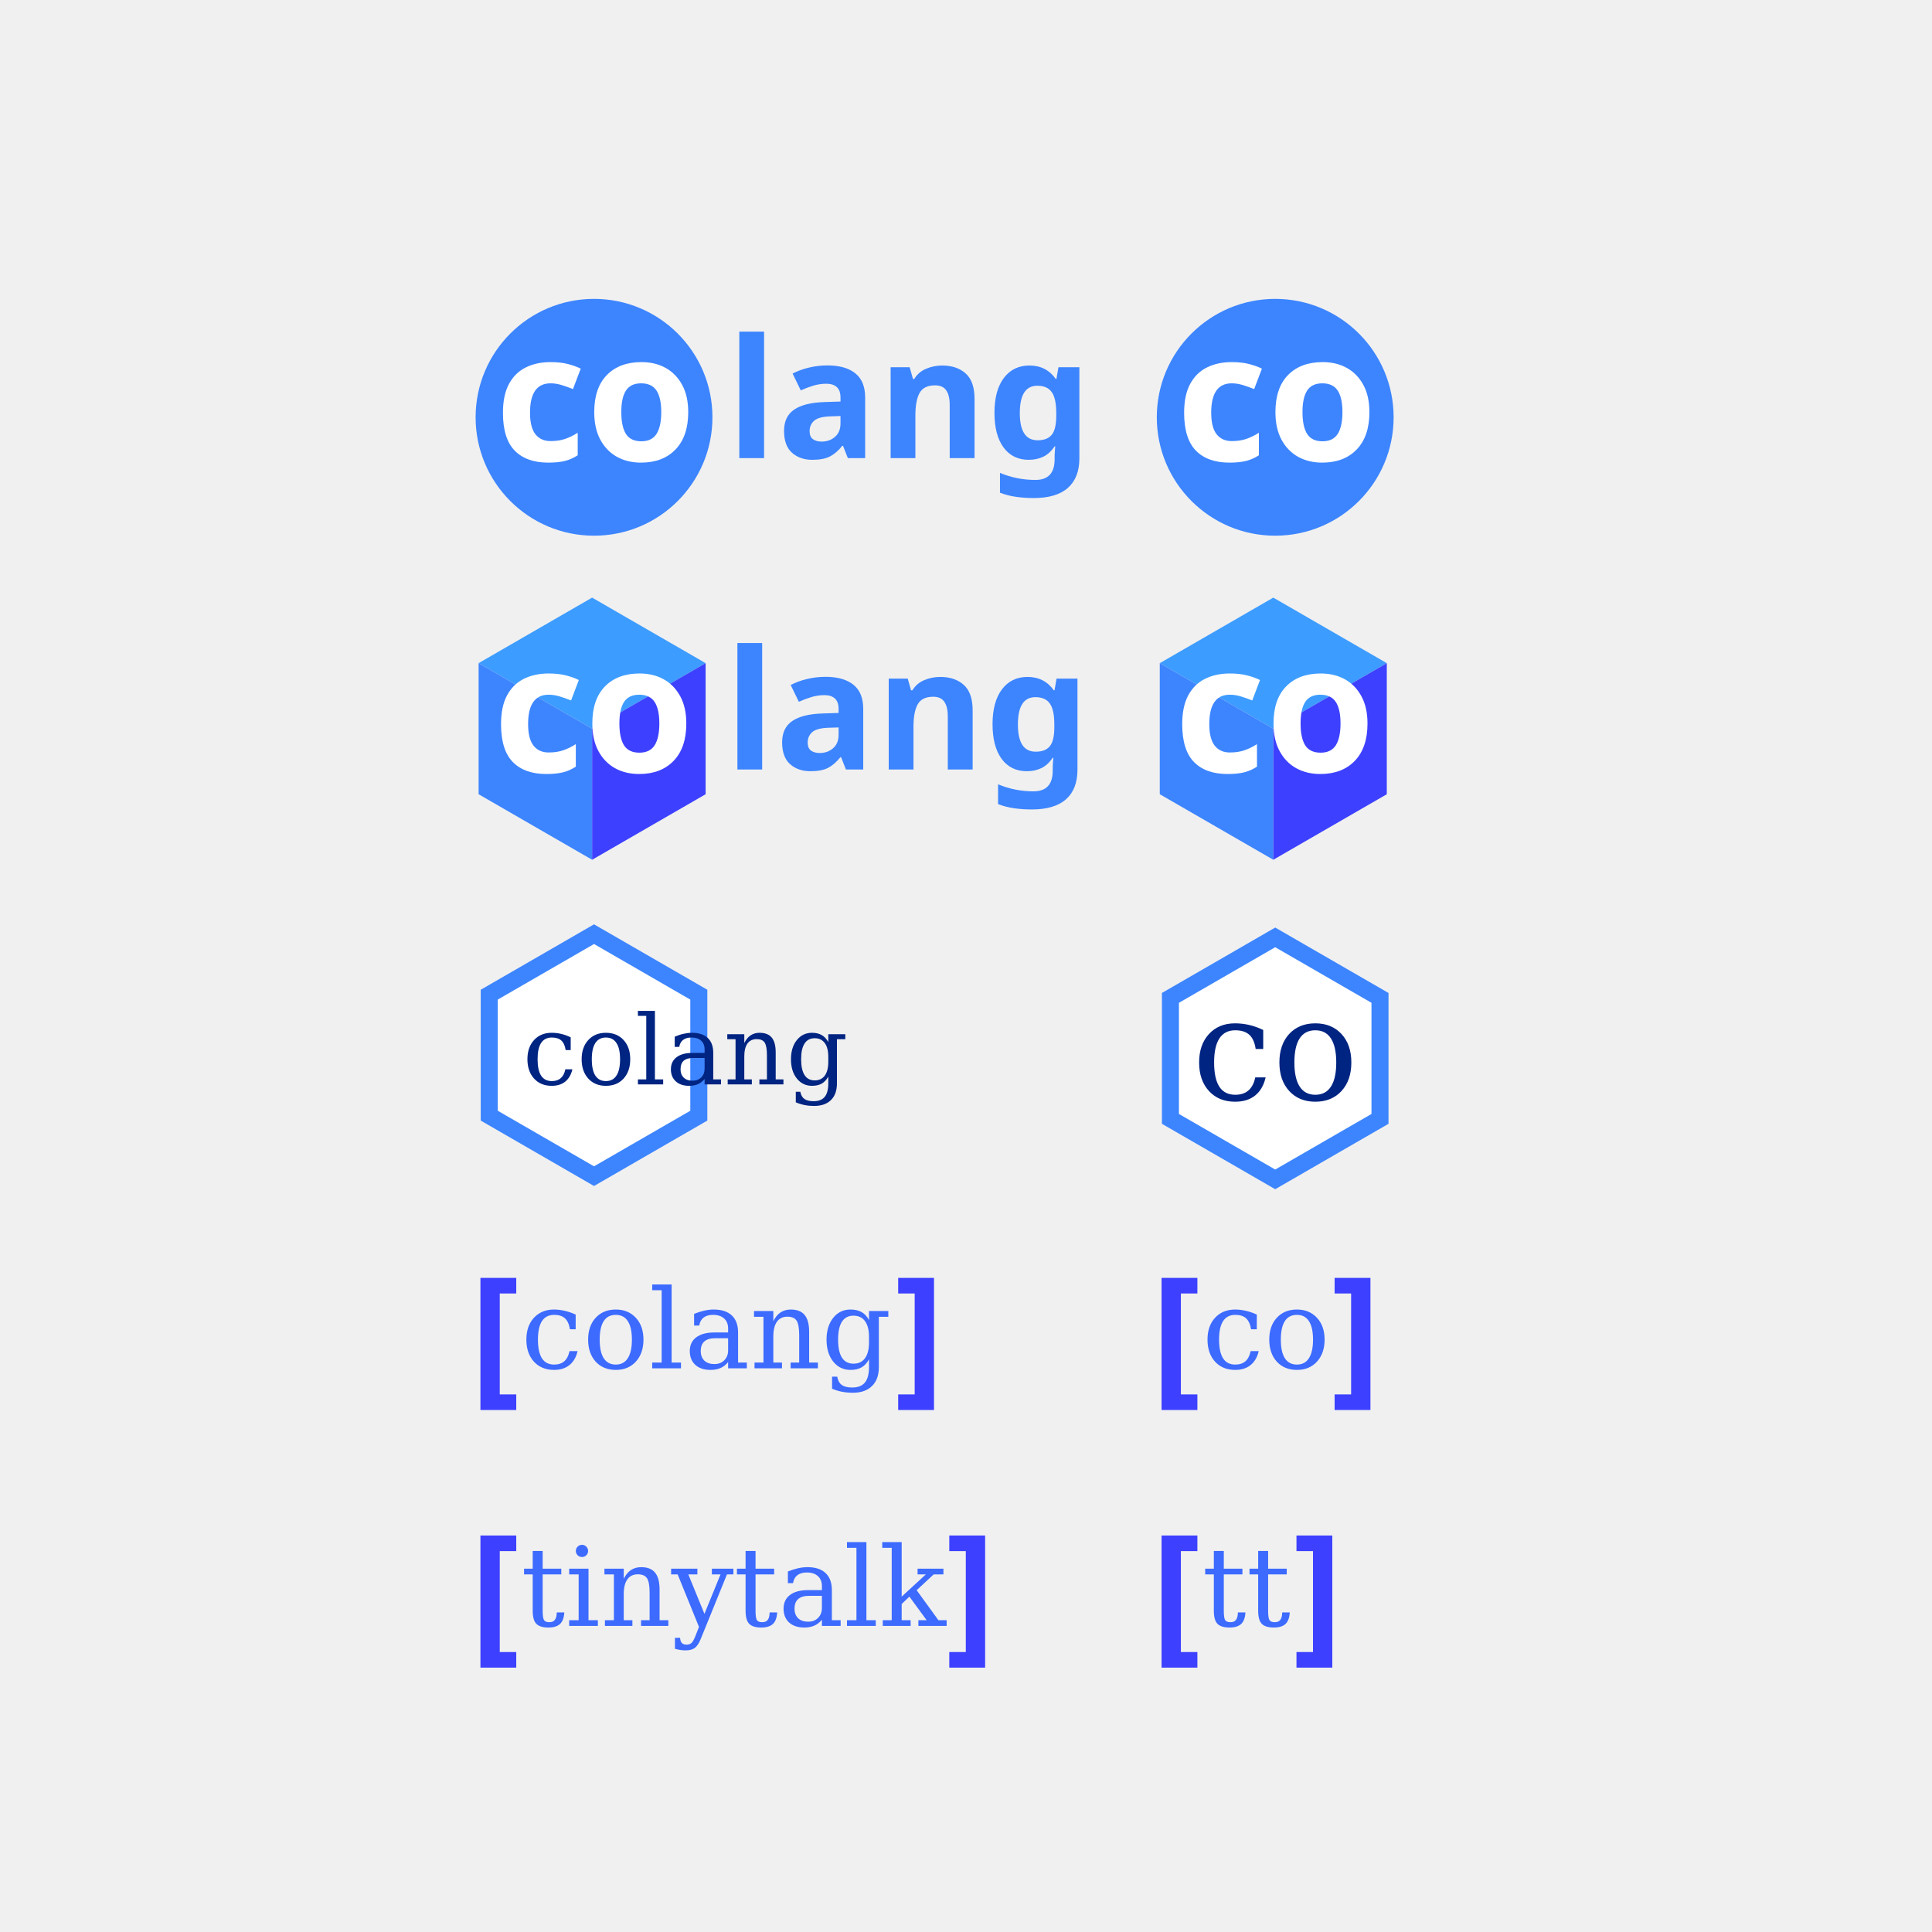
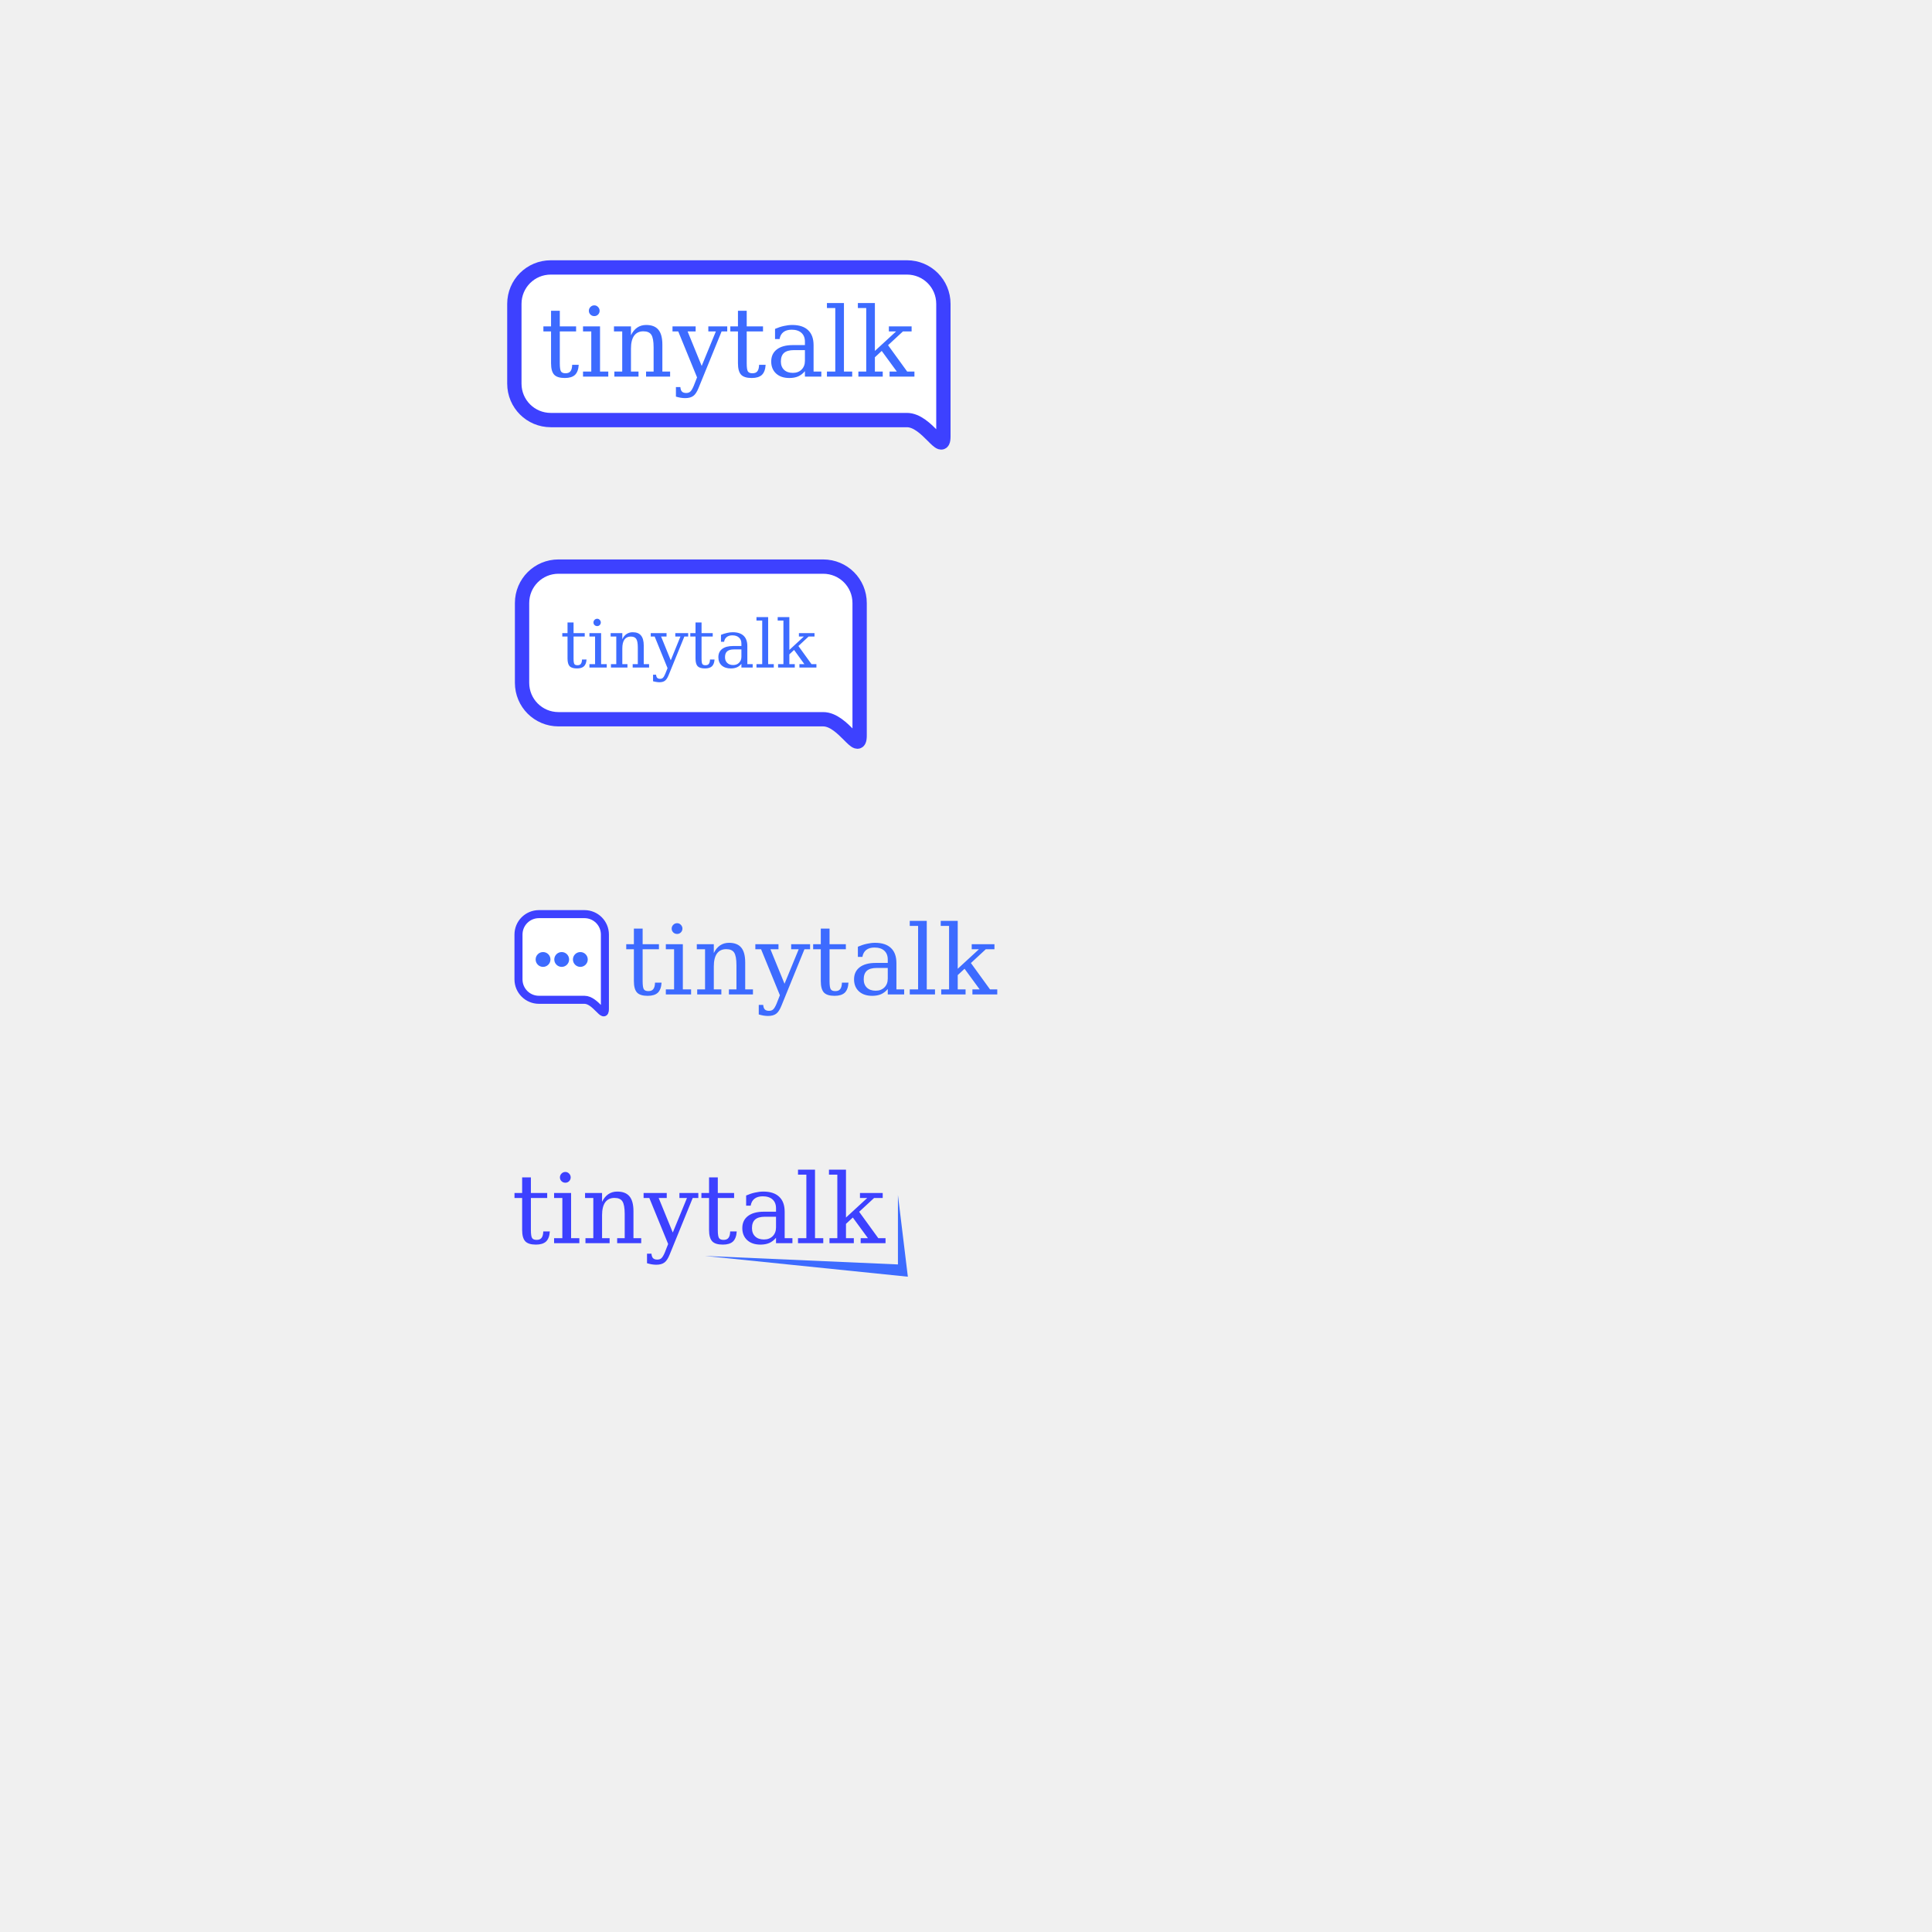
<svg xmlns="http://www.w3.org/2000/svg" width="300mm" height="300mm" viewBox="0 0 300 300" version="1.1" id="svg1963">
  <defs id="defs1957" />
  <g id="layer1" transform="translate(0,3)">
-     <g id="g932-0-1-2-6-9-3-6" transform="matrix(0.818168,0,0,0.818168,-5.257093,-1.593059)" style="stroke:none;stroke-width:0.434;stroke-linecap:butt;stroke-linejoin:round;stroke-miterlimit:4;stroke-dasharray:none;stroke-opacity:1">
+     <g id="g932-0-1-2-6-9-3-6" transform="matrix(0.818168,0,0,0.818168,-262.3596,4.876753)" style="stroke:none;stroke-width:0.434;stroke-linecap:butt;stroke-linejoin:round;stroke-miterlimit:4;stroke-dasharray:none;stroke-opacity:1">
      <path id="path834-8-1-1-3-4-4-8" d="M 118.801,136.578 140.345,124.139 118.801,111.701 97.257,124.139 Z" style="fill:#3d9cff;fill-opacity:1;stroke:none;stroke-width:0.434;stroke-linecap:butt;stroke-linejoin:round;stroke-miterlimit:4;stroke-dasharray:none;stroke-opacity:1" />
      <path id="path834-9-4-6-9-4-5-5-3" d="M 97.257,149.016 118.801,161.454 V 136.578 L 97.257,124.139 Z" style="fill:#3d85ff;fill-opacity:1;stroke:none;stroke-width:0.434;stroke-linecap:butt;stroke-linejoin:round;stroke-miterlimit:4;stroke-dasharray:none;stroke-opacity:1" />
      <path id="path834-9-7-8-8-4-9-0-8-0" d="m 118.801,136.578 v 24.877 l 21.544,-12.438 -1e-5,-24.877 z" style="fill:#3d41ff;fill-opacity:1;stroke:none;stroke-width:0.434;stroke-linecap:butt;stroke-linejoin:round;stroke-miterlimit:4;stroke-dasharray:none;stroke-opacity:1" />
    </g>
    <text xml:space="preserve" style="font-style:normal;font-variant:normal;font-weight:bold;font-stretch:normal;font-size:7.761px;line-height:1.1;font-family:'Product Sans';-inkscape-font-specification:'Product Sans Bold';letter-spacing:0px;word-spacing:0px;fill:#000000;fill-opacity:1;stroke:none;stroke-width:0.265" x="231.483" y="40.741" id="text987" />
    <g id="g1280" />
-     <circle style="opacity:1;fill:#3d85ff;fill-opacity:1;stroke:none;stroke-width:3.736;stroke-linecap:butt;stroke-linejoin:round;stroke-miterlimit:4;stroke-dasharray:none;stroke-opacity:1;paint-order:normal" id="path1340" cx="92.24" cy="61.797" r="18.387" />
-     <text xml:space="preserve" style="font-style:normal;font-variant:normal;font-weight:bold;font-stretch:normal;font-size:27.579px;line-height:1.1;font-family:'Product Sans';-inkscape-font-specification:'Product Sans Bold';letter-spacing:0px;word-spacing:0px;fill:#ffffff;fill-opacity:1;stroke:none;stroke-width:0.94;stroke-linecap:butt;stroke-linejoin:round" x="76.864" y="68.553" id="text1587-52-2-0">
-       <tspan id="tspan1585-5-0-8" x="76.864" y="68.553" style="fill:#ffffff;fill-opacity:1;stroke-width:0.94;stroke-linecap:butt;stroke-linejoin:round">co</tspan>
+     <circle style="opacity:1;fill:#3d85ff;fill-opacity:1;stroke:none;stroke-width:3.736;stroke-linecap:butt;stroke-linejoin:round;stroke-miterlimit:4;stroke-dasharray:none;stroke-opacity:1;paint-order:normal" id="path1340" cx="-164.862" cy="68.266" r="18.387" />
+     <text xml:space="preserve" style="font-style:normal;font-variant:normal;font-weight:bold;font-stretch:normal;font-size:27.579px;line-height:1.1;font-family:'Product Sans';-inkscape-font-specification:'Product Sans Bold';letter-spacing:0px;word-spacing:0px;fill:#ffffff;fill-opacity:1;stroke:none;stroke-width:0.94;stroke-linecap:butt;stroke-linejoin:round" x="-180.238" y="75.023" id="text1587-52-2-0">
+       <tspan id="tspan1585-5-0-8" x="-180.238" y="75.023" style="fill:#ffffff;fill-opacity:1;stroke-width:0.94;stroke-linecap:butt;stroke-linejoin:round">co</tspan>
    </text>
-     <text xml:space="preserve" style="font-style:normal;font-variant:normal;font-weight:bold;font-stretch:normal;font-size:25.847px;line-height:1.1;font-family:'Product Sans';-inkscape-font-specification:'Product Sans Bold';letter-spacing:0px;word-spacing:0px;fill:#3d85ff;fill-opacity:1;stroke:none;stroke-width:0.881;stroke-linecap:butt;stroke-linejoin:round" x="112.787" y="68.134" id="text1587-5-0-3">
-       <tspan id="tspan1585-8-1-2" x="112.787" y="68.134" style="fill:#3d85ff;fill-opacity:1;stroke-width:0.881;stroke-linecap:butt;stroke-linejoin:round">lang</tspan>
+     <text xml:space="preserve" style="font-style:normal;font-variant:normal;font-weight:bold;font-stretch:normal;font-size:25.847px;line-height:1.1;font-family:'Product Sans';-inkscape-font-specification:'Product Sans Bold';letter-spacing:0px;word-spacing:0px;fill:#3d85ff;fill-opacity:1;stroke:none;stroke-width:0.881;stroke-linecap:butt;stroke-linejoin:round" x="-144.315" y="74.604" id="text1587-5-0-3">
+       <tspan id="tspan1585-8-1-2" x="-144.315" y="74.604" style="fill:#3d85ff;fill-opacity:1;stroke-width:0.881;stroke-linecap:butt;stroke-linejoin:round">lang</tspan>
    </text>
-     <text xml:space="preserve" style="font-style:normal;font-variant:normal;font-weight:bold;font-stretch:normal;font-size:27.579px;line-height:1.1;font-family:'Product Sans';-inkscape-font-specification:'Product Sans Bold';letter-spacing:0px;word-spacing:0px;fill:#ffffff;fill-opacity:1;stroke:none;stroke-width:0.94;stroke-linecap:butt;stroke-linejoin:round" x="76.566" y="116.907" id="text1587-52-2-0-2">
-       <tspan id="tspan1585-5-0-8-6" x="76.566" y="116.907" style="fill:#ffffff;fill-opacity:1;stroke-width:0.94;stroke-linecap:butt;stroke-linejoin:round">co</tspan>
+     <text xml:space="preserve" style="font-style:normal;font-variant:normal;font-weight:bold;font-stretch:normal;font-size:27.579px;line-height:1.1;font-family:'Product Sans';-inkscape-font-specification:'Product Sans Bold';letter-spacing:0px;word-spacing:0px;fill:#ffffff;fill-opacity:1;stroke:none;stroke-width:0.94;stroke-linecap:butt;stroke-linejoin:round" x="-180.536" y="123.377" id="text1587-52-2-0-2">
+       <tspan id="tspan1585-5-0-8-6" x="-180.536" y="123.377" style="fill:#ffffff;fill-opacity:1;stroke-width:0.94;stroke-linecap:butt;stroke-linejoin:round">co</tspan>
    </text>
-     <text xml:space="preserve" style="font-style:normal;font-variant:normal;font-weight:bold;font-stretch:normal;font-size:25.847px;line-height:1.1;font-family:'Product Sans';-inkscape-font-specification:'Product Sans Bold';letter-spacing:0px;word-spacing:0px;fill:#3d85ff;fill-opacity:1;stroke:none;stroke-width:0.881;stroke-linecap:butt;stroke-linejoin:round" x="112.489" y="116.488" id="text1587-5-0-3-2">
-       <tspan id="tspan1585-8-1-2-9" x="112.489" y="116.488" style="fill:#3d85ff;fill-opacity:1;stroke-width:0.881;stroke-linecap:butt;stroke-linejoin:round">lang</tspan>
+     <text xml:space="preserve" style="font-style:normal;font-variant:normal;font-weight:bold;font-stretch:normal;font-size:25.847px;line-height:1.1;font-family:'Product Sans';-inkscape-font-specification:'Product Sans Bold';letter-spacing:0px;word-spacing:0px;fill:#3d85ff;fill-opacity:1;stroke:none;stroke-width:0.881;stroke-linecap:butt;stroke-linejoin:round" x="-144.613" y="122.958" id="text1587-5-0-3-2">
+       <tspan id="tspan1585-8-1-2-9" x="-144.613" y="122.958" style="fill:#3d85ff;fill-opacity:1;stroke-width:0.881;stroke-linecap:butt;stroke-linejoin:round">lang</tspan>
    </text>
-     <path style="fill:#ffffff;fill-opacity:1;stroke:#3d85ff;stroke-width:2.646;stroke-linecap:butt;stroke-linejoin:miter;stroke-miterlimit:4;stroke-dasharray:none;stroke-opacity:1;paint-order:normal" id="path1075-5" d="m 86.513,168.535 -2.13e-4,18.788 -16.271,9.394 -16.271,-9.394 2.13e-4,-18.788 16.271,-9.394 z" transform="translate(21.99824,-17.08337)" />
-     <text xml:space="preserve" style="font-style:normal;font-variant:normal;font-weight:bold;font-stretch:normal;font-size:15.032px;line-height:1.1;font-family:'Product Sans';-inkscape-font-specification:'Product Sans Bold';letter-spacing:0px;word-spacing:0px;fill:#002481;fill-opacity:1;stroke:none;stroke-width:0.512;stroke-linecap:butt;stroke-linejoin:round" x="81.147" y="165.386" id="text1587-5-0-3-2-4-2-1-8">
-       <tspan id="tspan1585-8-1-2-9-3-2-7-3" x="81.147" y="165.386" style="font-style:normal;font-variant:normal;font-weight:normal;font-stretch:normal;font-family:'DejaVu Serif';-inkscape-font-specification:'DejaVu Serif';fill:#002481;fill-opacity:1;stroke-width:0.512;stroke-linecap:butt;stroke-linejoin:round">colang</tspan>
+     <path style="fill:#ffffff;fill-opacity:1;stroke:#3d85ff;stroke-width:2.646;stroke-linecap:butt;stroke-linejoin:miter;stroke-miterlimit:4;stroke-dasharray:none;stroke-opacity:1;paint-order:normal" id="path1075-5" d="m 86.513,168.535 -2.13e-4,18.788 -16.271,9.394 -16.271,-9.394 2.13e-4,-18.788 16.271,-9.394 z" transform="translate(-235.1043,-10.61356)" />
+     <text xml:space="preserve" style="font-style:normal;font-variant:normal;font-weight:bold;font-stretch:normal;font-size:15.032px;line-height:1.1;font-family:'Product Sans';-inkscape-font-specification:'Product Sans Bold';letter-spacing:0px;word-spacing:0px;fill:#002481;fill-opacity:1;stroke:none;stroke-width:0.512;stroke-linecap:butt;stroke-linejoin:round" x="-175.956" y="171.856" id="text1587-5-0-3-2-4-2-1-8">
+       <tspan id="tspan1585-8-1-2-9-3-2-7-3" x="-175.956" y="171.856" style="font-style:normal;font-variant:normal;font-weight:normal;font-stretch:normal;font-family:'DejaVu Serif';-inkscape-font-specification:'DejaVu Serif';fill:#002481;fill-opacity:1;stroke-width:0.512;stroke-linecap:butt;stroke-linejoin:round">colang</tspan>
    </text>
-     <path style="fill:#ffffff;fill-opacity:1;stroke:#3d85ff;stroke-width:2.646;stroke-linecap:butt;stroke-linejoin:miter;stroke-miterlimit:4;stroke-dasharray:none;stroke-opacity:1;paint-order:normal" id="path1075-5-1" d="m 86.513,168.535 -2.13e-4,18.788 -16.271,9.394 -16.271,-9.394 2.13e-4,-18.788 16.271,-9.394 z" transform="translate(127.772,-16.58361)" />
-     <text xml:space="preserve" style="font-style:normal;font-variant:normal;font-weight:bold;font-stretch:normal;font-size:22.253px;line-height:1.1;font-family:'Product Sans';-inkscape-font-specification:'Product Sans Bold';letter-spacing:0px;word-spacing:0px;fill:#002481;fill-opacity:1;stroke:none;stroke-width:0.759;stroke-linecap:butt;stroke-linejoin:round" x="185.09" y="167.76" id="text1587-5-0-3-2-4-2-1-8-8">
-       <tspan id="tspan1585-8-1-2-9-3-2-7-3-7" x="185.09" y="167.76" style="font-style:normal;font-variant:normal;font-weight:normal;font-stretch:normal;font-family:'DejaVu Serif';-inkscape-font-specification:'DejaVu Serif';fill:#002481;fill-opacity:1;stroke-width:0.759;stroke-linecap:butt;stroke-linejoin:round">co</tspan>
+     <path style="fill:#ffffff;fill-opacity:1;stroke:#3d85ff;stroke-width:2.646;stroke-linecap:butt;stroke-linejoin:miter;stroke-miterlimit:4;stroke-dasharray:none;stroke-opacity:1;paint-order:normal" id="path1075-5-1" d="m 86.513,168.535 -2.13e-4,18.788 -16.271,9.394 -16.271,-9.394 2.13e-4,-18.788 16.271,-9.394 z" transform="translate(-129.3306,-10.1138)" />
+     <text xml:space="preserve" style="font-style:normal;font-variant:normal;font-weight:bold;font-stretch:normal;font-size:22.253px;line-height:1.1;font-family:'Product Sans';-inkscape-font-specification:'Product Sans Bold';letter-spacing:0px;word-spacing:0px;fill:#002481;fill-opacity:1;stroke:none;stroke-width:0.759;stroke-linecap:butt;stroke-linejoin:round" x="-72.013" y="174.23" id="text1587-5-0-3-2-4-2-1-8-8">
+       <tspan id="tspan1585-8-1-2-9-3-2-7-3-7" x="-72.013" y="174.23" style="font-style:normal;font-variant:normal;font-weight:normal;font-stretch:normal;font-family:'DejaVu Serif';-inkscape-font-specification:'DejaVu Serif';fill:#002481;fill-opacity:1;stroke-width:0.759;stroke-linecap:butt;stroke-linejoin:round">co</tspan>
    </text>
-     <text xml:space="preserve" style="font-style:normal;font-variant:normal;font-weight:bold;font-stretch:normal;font-size:17.122px;line-height:1.1;font-family:'Product Sans';-inkscape-font-specification:'Product Sans Bold';letter-spacing:0px;word-spacing:0px;fill:#3d6bff;fill-opacity:1;stroke:none;stroke-width:0.584;stroke-linecap:butt;stroke-linejoin:round" x="80.874" y="209.469" id="text1587-5-0-3-2-4-2-9-8-2">
-       <tspan id="tspan1585-8-1-2-9-3-2-3-5-4" x="80.874" y="209.469" style="font-style:normal;font-variant:normal;font-weight:normal;font-stretch:normal;font-family:'DejaVu Serif';-inkscape-font-specification:'DejaVu Serif';fill:#3d6bff;fill-opacity:1;stroke-width:0.584;stroke-linecap:butt;stroke-linejoin:round">colang</tspan>
+     <text xml:space="preserve" style="font-style:normal;font-variant:normal;font-weight:bold;font-stretch:normal;font-size:17.122px;line-height:1.1;font-family:'Product Sans';-inkscape-font-specification:'Product Sans Bold';letter-spacing:0px;word-spacing:0px;fill:#3d6bff;fill-opacity:1;stroke:none;stroke-width:0.584;stroke-linecap:butt;stroke-linejoin:round" x="-176.229" y="215.938" id="text1587-5-0-3-2-4-2-9-8-2">
+       <tspan id="tspan1585-8-1-2-9-3-2-3-5-4" x="-176.229" y="215.938" style="font-style:normal;font-variant:normal;font-weight:normal;font-stretch:normal;font-family:'DejaVu Serif';-inkscape-font-specification:'DejaVu Serif';fill:#3d6bff;fill-opacity:1;stroke-width:0.584;stroke-linecap:butt;stroke-linejoin:round">colang</tspan>
    </text>
-     <text xml:space="preserve" style="font-style:normal;font-variant:normal;font-weight:bold;font-stretch:normal;font-size:23.524px;line-height:1.1;font-family:'Product Sans';-inkscape-font-specification:'Product Sans Bold';letter-spacing:0px;word-spacing:0px;fill:#3d41ff;fill-opacity:1;stroke:none;stroke-width:0.802;stroke-linecap:butt;stroke-linejoin:round" x="72.961" y="212.225" id="text1587-5-0-3-2-4-2-9-9-5">
-       <tspan id="tspan1585-8-1-2-9-3-2-3-8-1" x="72.961" y="212.225" style="fill:#3d41ff;fill-opacity:1;stroke-width:0.802;stroke-linecap:butt;stroke-linejoin:round">[</tspan>
+     <text xml:space="preserve" style="font-style:normal;font-variant:normal;font-weight:bold;font-stretch:normal;font-size:23.524px;line-height:1.1;font-family:'Product Sans';-inkscape-font-specification:'Product Sans Bold';letter-spacing:0px;word-spacing:0px;fill:#3d41ff;fill-opacity:1;stroke:none;stroke-width:0.802;stroke-linecap:butt;stroke-linejoin:round" x="-184.141" y="218.695" id="text1587-5-0-3-2-4-2-9-9-5">
+       <tspan id="tspan1585-8-1-2-9-3-2-3-8-1" x="-184.141" y="218.695" style="fill:#3d41ff;fill-opacity:1;stroke-width:0.802;stroke-linecap:butt;stroke-linejoin:round">[</tspan>
    </text>
-     <text id="text1210-3" y="212.225" x="-146.673" style="font-style:normal;font-variant:normal;font-weight:bold;font-stretch:normal;font-size:23.524px;line-height:1.1;font-family:'Product Sans';-inkscape-font-specification:'Product Sans Bold';letter-spacing:0px;word-spacing:0px;fill:#3d41ff;fill-opacity:1;stroke:none;stroke-width:0.802;stroke-linecap:butt;stroke-linejoin:round" xml:space="preserve" transform="scale(-1,1)">
-       <tspan style="fill:#3d41ff;fill-opacity:1;stroke-width:0.802;stroke-linecap:butt;stroke-linejoin:round" y="212.225" x="-146.673" id="tspan1208-5">[</tspan>
+     <text id="text1210-3" y="218.695" x="110.429" style="font-style:normal;font-variant:normal;font-weight:bold;font-stretch:normal;font-size:23.524px;line-height:1.1;font-family:'Product Sans';-inkscape-font-specification:'Product Sans Bold';letter-spacing:0px;word-spacing:0px;fill:#3d41ff;fill-opacity:1;stroke:none;stroke-width:0.802;stroke-linecap:butt;stroke-linejoin:round" xml:space="preserve" transform="scale(-1,1)">
+       <tspan style="fill:#3d41ff;fill-opacity:1;stroke-width:0.802;stroke-linecap:butt;stroke-linejoin:round" y="218.695" x="110.429" id="tspan1208-5">[</tspan>
    </text>
-     <text xml:space="preserve" style="font-style:normal;font-variant:normal;font-weight:bold;font-stretch:normal;font-size:17.122px;line-height:1.1;font-family:'Product Sans';-inkscape-font-specification:'Product Sans Bold';letter-spacing:0px;word-spacing:0px;fill:#3d6bff;fill-opacity:1;stroke:none;stroke-width:0.584;stroke-linecap:butt;stroke-linejoin:round" x="186.639" y="209.469" id="text1587-5-0-3-2-4-2-9-8-2-5">
-       <tspan id="tspan1585-8-1-2-9-3-2-3-5-4-1" x="186.639" y="209.469" style="font-style:normal;font-variant:normal;font-weight:normal;font-stretch:normal;font-family:'DejaVu Serif';-inkscape-font-specification:'DejaVu Serif';fill:#3d6bff;fill-opacity:1;stroke-width:0.584;stroke-linecap:butt;stroke-linejoin:round">co</tspan>
+     <text xml:space="preserve" style="font-style:normal;font-variant:normal;font-weight:bold;font-stretch:normal;font-size:17.122px;line-height:1.1;font-family:'Product Sans';-inkscape-font-specification:'Product Sans Bold';letter-spacing:0px;word-spacing:0px;fill:#3d6bff;fill-opacity:1;stroke:none;stroke-width:0.584;stroke-linecap:butt;stroke-linejoin:round" x="-70.464" y="215.938" id="text1587-5-0-3-2-4-2-9-8-2-5">
+       <tspan id="tspan1585-8-1-2-9-3-2-3-5-4-1" x="-70.464" y="215.938" style="font-style:normal;font-variant:normal;font-weight:normal;font-stretch:normal;font-family:'DejaVu Serif';-inkscape-font-specification:'DejaVu Serif';fill:#3d6bff;fill-opacity:1;stroke-width:0.584;stroke-linecap:butt;stroke-linejoin:round">co</tspan>
    </text>
-     <text xml:space="preserve" style="font-style:normal;font-variant:normal;font-weight:bold;font-stretch:normal;font-size:23.524px;line-height:1.1;font-family:'Product Sans';-inkscape-font-specification:'Product Sans Bold';letter-spacing:0px;word-spacing:0px;fill:#3d41ff;fill-opacity:1;stroke:none;stroke-width:0.802;stroke-linecap:butt;stroke-linejoin:round" x="178.727" y="212.225" id="text1587-5-0-3-2-4-2-9-9-5-3">
-       <tspan id="tspan1585-8-1-2-9-3-2-3-8-1-0" x="178.727" y="212.225" style="fill:#3d41ff;fill-opacity:1;stroke-width:0.802;stroke-linecap:butt;stroke-linejoin:round">[</tspan>
+     <text xml:space="preserve" style="font-style:normal;font-variant:normal;font-weight:bold;font-stretch:normal;font-size:23.524px;line-height:1.1;font-family:'Product Sans';-inkscape-font-specification:'Product Sans Bold';letter-spacing:0px;word-spacing:0px;fill:#3d41ff;fill-opacity:1;stroke:none;stroke-width:0.802;stroke-linecap:butt;stroke-linejoin:round" x="-78.376" y="218.695" id="text1587-5-0-3-2-4-2-9-9-5-3">
+       <tspan id="tspan1585-8-1-2-9-3-2-3-8-1-0" x="-78.376" y="218.695" style="fill:#3d41ff;fill-opacity:1;stroke-width:0.802;stroke-linecap:butt;stroke-linejoin:round">[</tspan>
    </text>
-     <text id="text1210-3-8" y="212.225" x="-214.441" style="font-style:normal;font-variant:normal;font-weight:bold;font-stretch:normal;font-size:23.524px;line-height:1.1;font-family:'Product Sans';-inkscape-font-specification:'Product Sans Bold';letter-spacing:0px;word-spacing:0px;fill:#3d41ff;fill-opacity:1;stroke:none;stroke-width:0.802;stroke-linecap:butt;stroke-linejoin:round" xml:space="preserve" transform="scale(-1,1)">
-       <tspan style="fill:#3d41ff;fill-opacity:1;stroke-width:0.802;stroke-linecap:butt;stroke-linejoin:round" y="212.225" x="-214.441" id="tspan1208-5-8">[</tspan>
+     <text id="text1210-3-8" y="218.695" x="42.662" style="font-style:normal;font-variant:normal;font-weight:bold;font-stretch:normal;font-size:23.524px;line-height:1.1;font-family:'Product Sans';-inkscape-font-specification:'Product Sans Bold';letter-spacing:0px;word-spacing:0px;fill:#3d41ff;fill-opacity:1;stroke:none;stroke-width:0.802;stroke-linecap:butt;stroke-linejoin:round" xml:space="preserve" transform="scale(-1,1)">
+       <tspan style="fill:#3d41ff;fill-opacity:1;stroke-width:0.802;stroke-linecap:butt;stroke-linejoin:round" y="218.695" x="42.662" id="tspan1208-5-8">[</tspan>
    </text>
-     <g id="g663" transform="matrix(0.818168,0,0,0.818168,100.5166,-1.593059)" style="stroke:none;stroke-width:0.434;stroke-linecap:butt;stroke-linejoin:round;stroke-miterlimit:4;stroke-dasharray:none;stroke-opacity:1">
+     <g id="g663" transform="matrix(0.818168,0,0,0.818168,-156.5859,4.876753)" style="stroke:none;stroke-width:0.434;stroke-linecap:butt;stroke-linejoin:round;stroke-miterlimit:4;stroke-dasharray:none;stroke-opacity:1">
      <path id="path657" d="M 118.801,136.578 140.345,124.139 118.801,111.701 97.257,124.139 Z" style="fill:#3d9cff;fill-opacity:1;stroke:none;stroke-width:0.434;stroke-linecap:butt;stroke-linejoin:round;stroke-miterlimit:4;stroke-dasharray:none;stroke-opacity:1" />
      <path id="path659" d="M 97.257,149.016 118.801,161.454 V 136.578 L 97.257,124.139 Z" style="fill:#3d85ff;fill-opacity:1;stroke:none;stroke-width:0.434;stroke-linecap:butt;stroke-linejoin:round;stroke-miterlimit:4;stroke-dasharray:none;stroke-opacity:1" />
      <path id="path661" d="m 118.801,136.578 v 24.877 l 21.544,-12.438 -1e-5,-24.877 z" style="fill:#3d41ff;fill-opacity:1;stroke:none;stroke-width:0.434;stroke-linecap:butt;stroke-linejoin:round;stroke-miterlimit:4;stroke-dasharray:none;stroke-opacity:1" />
    </g>
-     <circle style="opacity:1;fill:#3d85ff;fill-opacity:1;stroke:none;stroke-width:3.736;stroke-linecap:butt;stroke-linejoin:round;stroke-miterlimit:4;stroke-dasharray:none;stroke-opacity:1;paint-order:normal" id="circle665" cx="198.014" cy="61.797" r="18.387" />
-     <text xml:space="preserve" style="font-style:normal;font-variant:normal;font-weight:bold;font-stretch:normal;font-size:27.579px;line-height:1.1;font-family:'Product Sans';-inkscape-font-specification:'Product Sans Bold';letter-spacing:0px;word-spacing:0px;fill:#ffffff;fill-opacity:1;stroke:none;stroke-width:0.94;stroke-linecap:butt;stroke-linejoin:round" x="182.638" y="68.553" id="text669">
-       <tspan id="tspan667" x="182.638" y="68.553" style="fill:#ffffff;fill-opacity:1;stroke-width:0.94;stroke-linecap:butt;stroke-linejoin:round">co</tspan>
+     <circle style="opacity:1;fill:#3d85ff;fill-opacity:1;stroke:none;stroke-width:3.736;stroke-linecap:butt;stroke-linejoin:round;stroke-miterlimit:4;stroke-dasharray:none;stroke-opacity:1;paint-order:normal" id="circle665" cx="-59.088" cy="68.266" r="18.387" />
+     <text xml:space="preserve" style="font-style:normal;font-variant:normal;font-weight:bold;font-stretch:normal;font-size:27.579px;line-height:1.1;font-family:'Product Sans';-inkscape-font-specification:'Product Sans Bold';letter-spacing:0px;word-spacing:0px;fill:#ffffff;fill-opacity:1;stroke:none;stroke-width:0.94;stroke-linecap:butt;stroke-linejoin:round" x="-74.464" y="75.023" id="text669">
+       <tspan id="tspan667" x="-74.464" y="75.023" style="fill:#ffffff;fill-opacity:1;stroke-width:0.94;stroke-linecap:butt;stroke-linejoin:round">co</tspan>
    </text>
-     <text xml:space="preserve" style="font-style:normal;font-variant:normal;font-weight:bold;font-stretch:normal;font-size:27.579px;line-height:1.1;font-family:'Product Sans';-inkscape-font-specification:'Product Sans Bold';letter-spacing:0px;word-spacing:0px;fill:#ffffff;fill-opacity:1;stroke:none;stroke-width:0.94;stroke-linecap:butt;stroke-linejoin:round" x="182.34" y="116.907" id="text673">
-       <tspan id="tspan671" x="182.34" y="116.907" style="fill:#ffffff;fill-opacity:1;stroke-width:0.94;stroke-linecap:butt;stroke-linejoin:round">co</tspan>
+     <text xml:space="preserve" style="font-style:normal;font-variant:normal;font-weight:bold;font-stretch:normal;font-size:27.579px;line-height:1.1;font-family:'Product Sans';-inkscape-font-specification:'Product Sans Bold';letter-spacing:0px;word-spacing:0px;fill:#ffffff;fill-opacity:1;stroke:none;stroke-width:0.94;stroke-linecap:butt;stroke-linejoin:round" x="-74.763" y="123.377" id="text673">
+       <tspan id="tspan671" x="-74.763" y="123.377" style="fill:#ffffff;fill-opacity:1;stroke-width:0.94;stroke-linecap:butt;stroke-linejoin:round">co</tspan>
    </text>
-     <text xml:space="preserve" style="font-style:normal;font-variant:normal;font-weight:bold;font-stretch:normal;font-size:17.122px;line-height:1.1;font-family:'Product Sans';-inkscape-font-specification:'Product Sans Bold';letter-spacing:0px;word-spacing:0px;fill:#3d6bff;fill-opacity:1;stroke:none;stroke-width:0.584;stroke-linecap:butt;stroke-linejoin:round" x="80.874" y="249.473" id="text309">
-       <tspan id="tspan307" x="80.874" y="249.473" style="font-style:normal;font-variant:normal;font-weight:normal;font-stretch:normal;font-family:'DejaVu Serif';-inkscape-font-specification:'DejaVu Serif';fill:#3d6bff;fill-opacity:1;stroke-width:0.584;stroke-linecap:butt;stroke-linejoin:round">tinytalk</tspan>
+     <path id="rect11992" style="fill:#ffffff;stroke:#3d41ff;stroke-width:2.223;stroke-linejoin:round;stroke-miterlimit:5" d="m 85.529,38.526 h 55.3 c 3.135,0 5.66,2.524 5.66,5.66 v 20.573 c 0,3.135 -2.524,-2.53 -5.66,-2.53 H 85.529 c -3.135,0 -5.66,-2.524 -5.66,-5.66 v -12.383 c 0,-3.135 2.524,-5.66 5.66,-5.66 z" />
+     <text xml:space="preserve" style="font-style:normal;font-variant:normal;font-weight:bold;font-stretch:normal;font-size:15.032px;line-height:1.1;font-family:'Product Sans';-inkscape-font-specification:'Product Sans Bold';letter-spacing:0px;word-spacing:0px;fill:#3d6bff;fill-opacity:1;stroke:none;stroke-width:0.512;stroke-linecap:butt;stroke-linejoin:round" x="83.941" y="55.477" id="text11212">
+       <tspan id="tspan11210" x="83.941" y="55.477" style="font-style:normal;font-variant:normal;font-weight:normal;font-stretch:normal;font-family:'DejaVu Serif';-inkscape-font-specification:'DejaVu Serif';fill:#3d6bff;fill-opacity:1;stroke-width:0.512;stroke-linecap:butt;stroke-linejoin:round">tinytalk</tspan>
    </text>
-     <text xml:space="preserve" style="font-style:normal;font-variant:normal;font-weight:bold;font-stretch:normal;font-size:23.524px;line-height:1.1;font-family:'Product Sans';-inkscape-font-specification:'Product Sans Bold';letter-spacing:0px;word-spacing:0px;fill:#3d41ff;fill-opacity:1;stroke:none;stroke-width:0.802;stroke-linecap:butt;stroke-linejoin:round" x="72.961" y="252.229" id="text313">
-       <tspan id="tspan311" x="72.961" y="252.229" style="fill:#3d41ff;fill-opacity:1;stroke-width:0.802;stroke-linecap:butt;stroke-linejoin:round">[</tspan>
+     <text xml:space="preserve" style="font-style:normal;font-variant:normal;font-weight:bold;font-stretch:normal;font-size:15.032px;line-height:1.1;font-family:'Product Sans';-inkscape-font-specification:'Product Sans Bold';letter-spacing:0px;word-spacing:0px;fill:#3d6bff;fill-opacity:1;stroke:none;stroke-width:0.512;stroke-linecap:butt;stroke-linejoin:round" x="96.806" y="151.413" id="text26193">
+       <tspan id="tspan26191" x="96.806" y="151.413" style="font-style:normal;font-variant:normal;font-weight:normal;font-stretch:normal;font-family:'DejaVu Serif';-inkscape-font-specification:'DejaVu Serif';fill:#3d6bff;fill-opacity:1;stroke-width:0.512;stroke-linecap:butt;stroke-linejoin:round">tinytalk</tspan>
    </text>
-     <text id="text317" y="252.229" x="-154.611" style="font-style:normal;font-variant:normal;font-weight:bold;font-stretch:normal;font-size:23.524px;line-height:1.1;font-family:'Product Sans';-inkscape-font-specification:'Product Sans Bold';letter-spacing:0px;word-spacing:0px;fill:#3d41ff;fill-opacity:1;stroke:none;stroke-width:0.802;stroke-linecap:butt;stroke-linejoin:round" xml:space="preserve" transform="scale(-1,1)">
-       <tspan style="fill:#3d41ff;fill-opacity:1;stroke-width:0.802;stroke-linecap:butt;stroke-linejoin:round" y="252.229" x="-154.611" id="tspan315">[</tspan>
+     <path id="path26558" style="fill:#ffffff;stroke:#3d41ff;stroke-width:1.248;stroke-linejoin:round;stroke-miterlimit:5" d="m 83.687,138.946 h 7.066 c 1.76,0 3.176,1.417 3.176,3.176 v 11.545 c 0,1.76 -1.417,-1.42 -3.176,-1.42 h -7.066 c -1.76,0 -3.176,-1.417 -3.176,-3.176 v -6.949 c 0,-1.76 1.417,-3.176 3.176,-3.176 z" />
+     <circle style="fill:#3d6bff;fill-opacity:1;stroke:none;stroke-width:1.195;stroke-linecap:round;stroke-linejoin:round;stroke-miterlimit:5;stroke-dasharray:none;stroke-opacity:1" id="path36492" cx="84.324" cy="145.986" r="1.151" />
+     <circle style="fill:#3d6bff;fill-opacity:1;stroke:none;stroke-width:1.195;stroke-linecap:round;stroke-linejoin:round;stroke-miterlimit:5;stroke-dasharray:none;stroke-opacity:1" id="circle36926" cx="87.22" cy="145.986" r="1.151" />
+     <circle style="fill:#3d6bff;fill-opacity:1;stroke:none;stroke-width:1.195;stroke-linecap:round;stroke-linejoin:round;stroke-miterlimit:5;stroke-dasharray:none;stroke-opacity:1" id="circle36928" cx="90.115" cy="145.986" r="1.151" />
+     <path id="path39834" style="fill:#ffffff;stroke:#3d41ff;stroke-width:2.223;stroke-linejoin:round;stroke-miterlimit:5" d="m 86.724,84.981 h 41.098 c 3.135,0 5.66,2.524 5.66,5.66 v 20.573 c 0,3.135 -2.524,-2.53 -5.66,-2.53 H 86.724 c -3.135,0 -5.66,-2.524 -5.66,-5.66 V 90.64 c 0,-3.135 2.524,-5.66 5.66,-5.66 z" />
+     <text xml:space="preserve" style="font-style:normal;font-variant:normal;font-weight:bold;font-stretch:normal;font-size:10.295px;line-height:1.1;font-family:'Product Sans';-inkscape-font-specification:'Product Sans Bold';letter-spacing:0px;word-spacing:0px;fill:#3d6bff;fill-opacity:1;stroke:none;stroke-width:0.351;stroke-linecap:butt;stroke-linejoin:round" x="87.016" y="100.658" id="text39838">
+       <tspan id="tspan39836" x="87.016" y="100.658" style="font-style:normal;font-variant:normal;font-weight:normal;font-stretch:normal;font-family:'DejaVu Serif';-inkscape-font-specification:'DejaVu Serif';fill:#3d6bff;fill-opacity:1;stroke-width:0.351;stroke-linecap:butt;stroke-linejoin:round">tinytalk</tspan>
    </text>
-     <text xml:space="preserve" style="font-style:normal;font-variant:normal;font-weight:bold;font-stretch:normal;font-size:17.122px;line-height:1.1;font-family:'Product Sans';-inkscape-font-specification:'Product Sans Bold';letter-spacing:0px;word-spacing:0px;fill:#3d6bff;fill-opacity:1;stroke:none;stroke-width:0.584;stroke-linecap:butt;stroke-linejoin:round" x="186.639" y="249.473" id="text482">
-       <tspan id="tspan480" x="186.639" y="249.473" style="font-style:normal;font-variant:normal;font-weight:normal;font-stretch:normal;font-family:'DejaVu Serif';-inkscape-font-specification:'DejaVu Serif';fill:#3d6bff;fill-opacity:1;stroke-width:0.584;stroke-linecap:butt;stroke-linejoin:round">tt</tspan>
+     <text xml:space="preserve" style="font-style:normal;font-variant:normal;font-weight:bold;font-stretch:normal;font-size:15.032px;line-height:1.1;font-family:'Product Sans';-inkscape-font-specification:'Product Sans Bold';letter-spacing:0px;word-spacing:0px;fill:#3d41ff;fill-opacity:1;stroke:none;stroke-width:0.512;stroke-linecap:butt;stroke-linejoin:round" x="79.454" y="190.043" id="text44567">
+       <tspan id="tspan44565" x="79.454" y="190.043" style="font-style:normal;font-variant:normal;font-weight:normal;font-stretch:normal;font-family:'DejaVu Serif';-inkscape-font-specification:'DejaVu Serif';fill:#3d41ff;fill-opacity:1;stroke-width:0.512;stroke-linecap:butt;stroke-linejoin:round">tinytalk</tspan>
    </text>
-     <text xml:space="preserve" style="font-style:normal;font-variant:normal;font-weight:bold;font-stretch:normal;font-size:23.524px;line-height:1.1;font-family:'Product Sans';-inkscape-font-specification:'Product Sans Bold';letter-spacing:0px;word-spacing:0px;fill:#3d41ff;fill-opacity:1;stroke:none;stroke-width:0.802;stroke-linecap:butt;stroke-linejoin:round" x="178.727" y="252.229" id="text486">
-       <tspan id="tspan484" x="178.727" y="252.229" style="fill:#3d41ff;fill-opacity:1;stroke-width:0.802;stroke-linecap:butt;stroke-linejoin:round">[</tspan>
-     </text>
-     <text id="text490" y="252.229" x="-208.519" style="font-style:normal;font-variant:normal;font-weight:bold;font-stretch:normal;font-size:23.524px;line-height:1.1;font-family:'Product Sans';-inkscape-font-specification:'Product Sans Bold';letter-spacing:0px;word-spacing:0px;fill:#3d41ff;fill-opacity:1;stroke:none;stroke-width:0.802;stroke-linecap:butt;stroke-linejoin:round" xml:space="preserve" transform="scale(-1,1)">
-       <tspan style="fill:#3d41ff;fill-opacity:1;stroke-width:0.802;stroke-linecap:butt;stroke-linejoin:round" y="252.229" x="-208.519" id="tspan488">[</tspan>
-     </text>
+     <path style="fill:#3d6bff;fill-opacity:1;stroke:none;stroke-width:0.265px;stroke-linecap:butt;stroke-linejoin:miter;stroke-opacity:1" d="m 109.452,192.022 29.98,1.319 v -10.775 l 1.539,12.681 z" id="path55668" />
  </g>
</svg>
